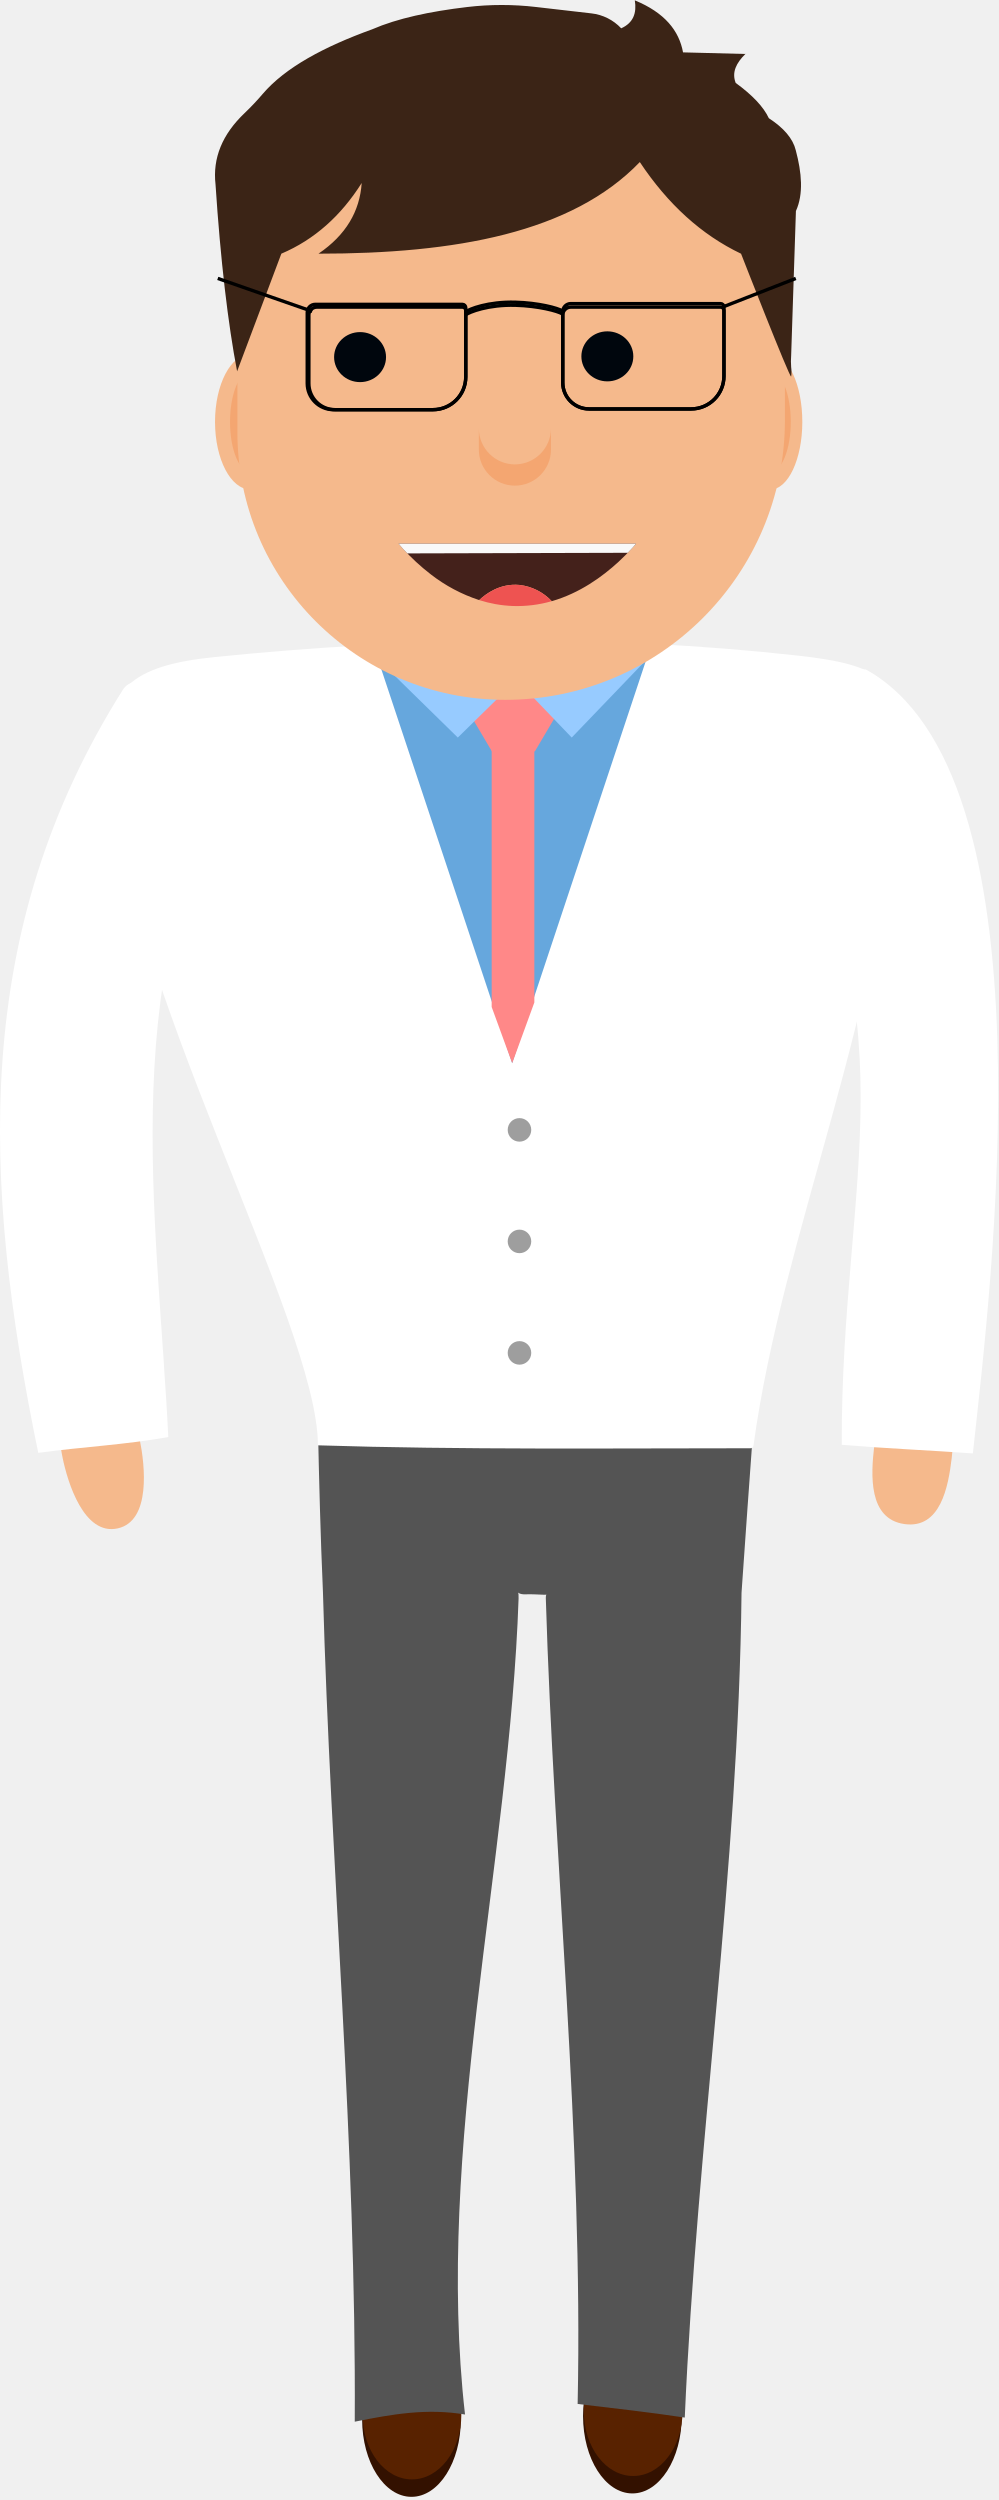
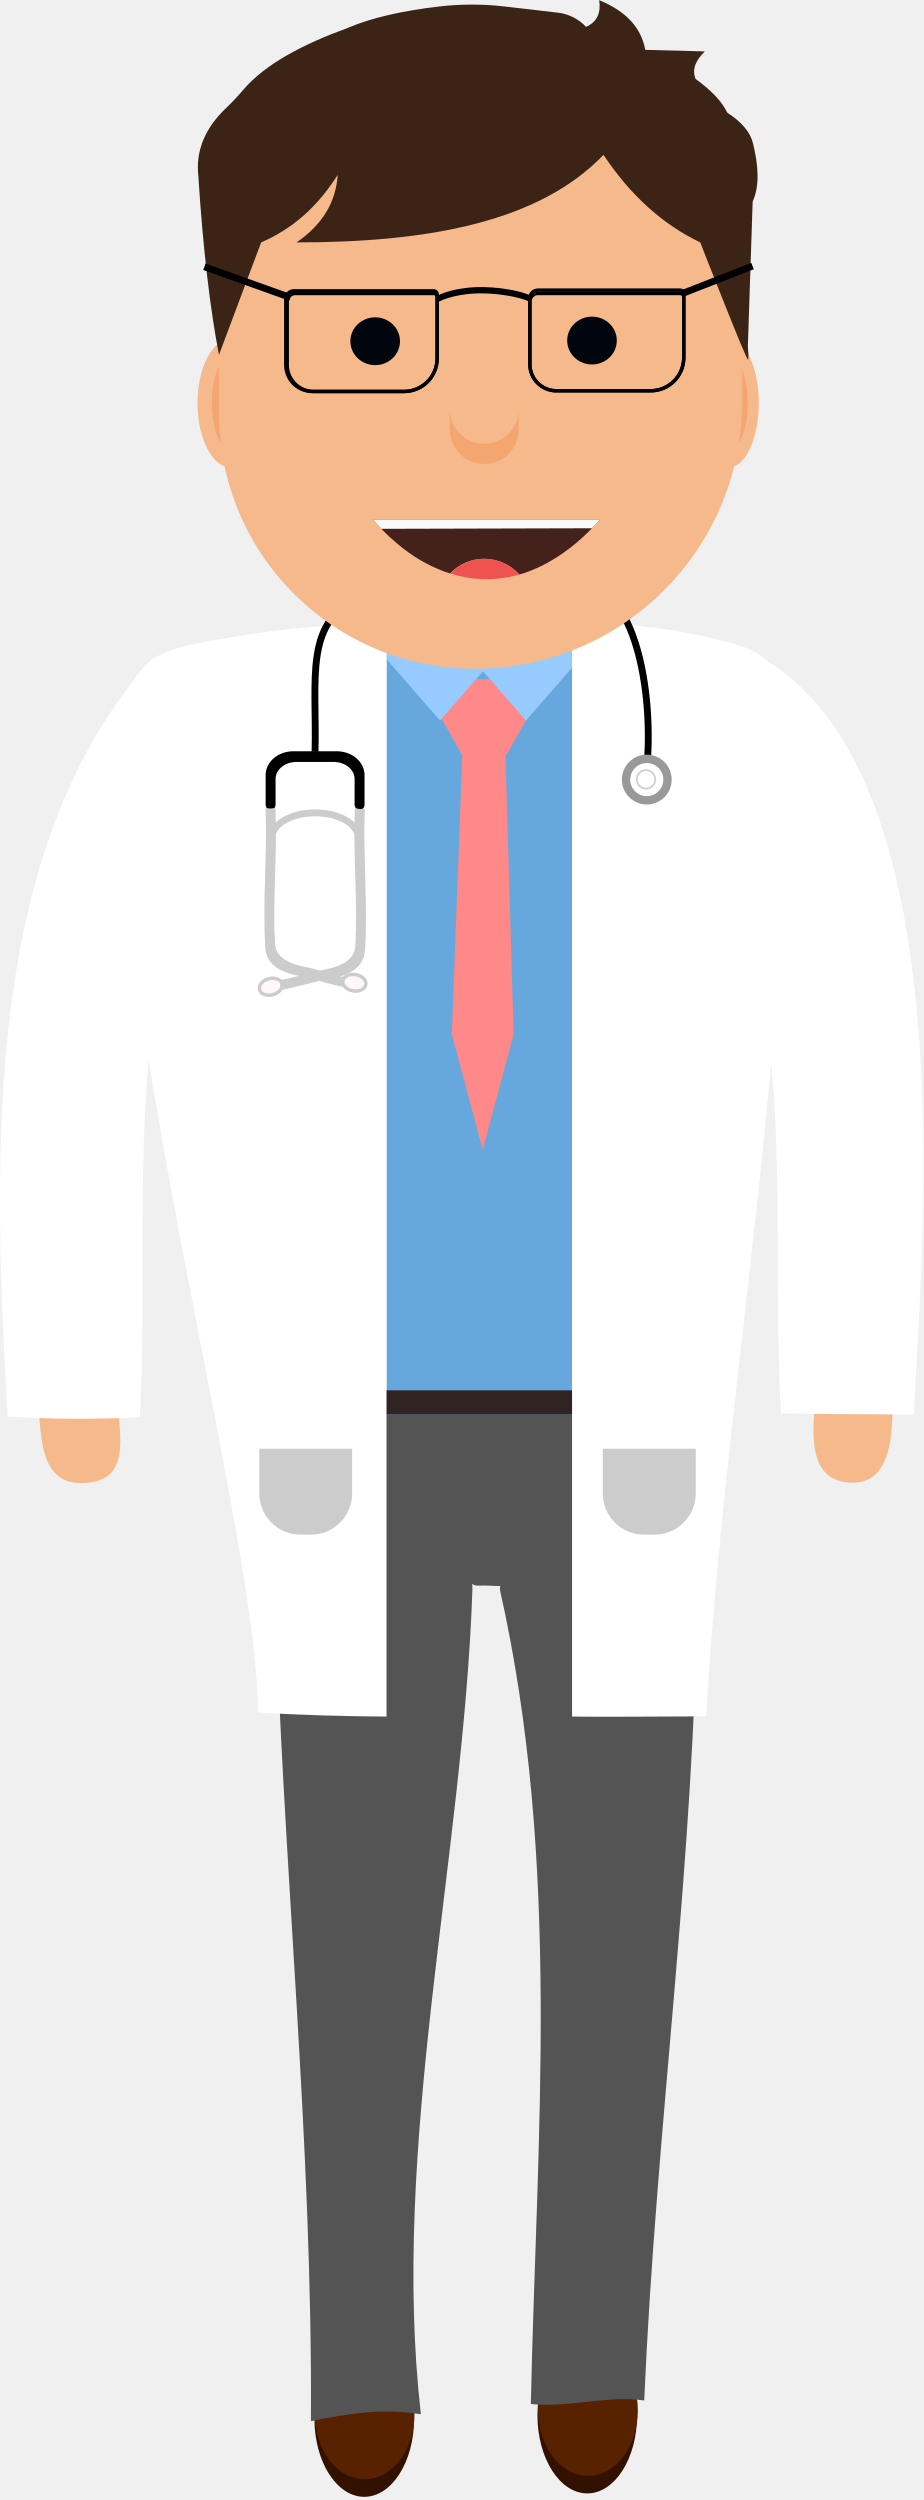
- <svg xmlns="http://www.w3.org/2000/svg" viewBox="0 0 293.29 734.59">
+ <svg xmlns="http://www.w3.org/2000/svg" viewBox="0 0 268.71 727.59">
+   <defs>
+     <style>.cls-1{fill:#310;}.cls-2{fill:#582200;}.cls-3{fill:#545454;}.cls-4{fill:#66a7dd;}.cls-5{fill:#312322;}.cls-6{fill:#f88;}.cls-7{fill:#97cbff;}.cls-22,.cls-23,.cls-8{fill:#fff;}.cls-17,.cls-19,.cls-9{fill:none;}.cls-17,.cls-9{stroke:#000;}.cls-17,.cls-19,.cls-20,.cls-22,.cls-23,.cls-9{stroke-miterlimit:10;}.cls-19,.cls-9{stroke-width:2px;}.cls-10{fill:#f5b98c;}.cls-11{fill:#f4a671;}.cls-12{fill:#3b2416;}.cls-13{fill:#00060d;}.cls-14{fill:#44211b;}.cls-15{fill:#f9f9f9;}.cls-16{fill:#ee5351;}.cls-18{fill:#ccc;}.cls-19,.cls-20,.cls-23{stroke:#ccc;}.cls-20{fill:#fff8f8;}.cls-21{fill:#999;}.cls-22{stroke:#999;}.cls-23{stroke-width:0.5px;}</style>
+   </defs>
  <g id="Layer_2" data-name="Layer 2">
    <g id="Layer_1-2" data-name="Layer 1">
      <g id="legs">
-         <ellipse cx="121.07" cy="711.83" rx="22.75" ry="14.5" transform="matrix(0, -1, 1, 0, -590.92, 831.98)" style="fill: #310" />
-         <ellipse cx="121.07" cy="709.59" rx="19" ry="14.5" transform="translate(-588.68 829.74) rotate(-89.93)" style="fill: #582200" />
-         <ellipse cx="186.07" cy="710.83" rx="22.75" ry="14.5" transform="matrix(0, -1, 1, 0, -525.01, 895.98)" style="fill: #310" />
-         <ellipse cx="186.07" cy="708.59" rx="19" ry="14.5" transform="translate(-522.76 893.74) rotate(-89.93)" style="fill: #582200" />
-         <path d="M221.41,418.64c-42.66-.25-85.33-.13-128,0,.34,16.36.76,32.72,1.48,49.07h0c2.25,81.33,9.82,162.47,9.35,243.87,11-2.21,21.2-4,32.4-2.11-8.91-78.15,13.08-161.82,15.74-239.83.14-3.9-1.67-1,2.1-1.17,1.76-.08,3.57.08,5.31.12,3,.08.51-1.76.59,1.05,2.32,77.49,11,159.22,9.35,236.73,10.5,1.25,21,2.42,31.48,4,3.53-81,15.81-161.24,16.68-242.38h0C219,451.57,220.23,435.1,221.41,418.64Z" style="fill: #545454" />
+         <ellipse class="cls-1" cx="106.15" cy="704.83" rx="22.75" ry="14.5" transform="matrix(0, -1, 1, 0, -598.82, 810.07)" />
+         <ellipse class="cls-2" cx="106.15" cy="702.59" rx="19" ry="14.5" transform="translate(-596.58 807.82) rotate(-89.93)" />
+         <ellipse class="cls-1" cx="171.15" cy="703.83" rx="22.75" ry="14.5" transform="matrix(0, -1, 1, 0, -532.91, 874.07)" />
+         <ellipse class="cls-2" cx="171.15" cy="701.59" rx="19" ry="14.5" transform="translate(-530.66 871.83) rotate(-89.93)" />
+         <path class="cls-3" d="M206.49,411.64c-42.66-.25-85.33-.13-128,0,.34,16.36.76,32.72,1.48,49.07h0C82.25,542,91,623.23,90.49,704.64c11-2.22,20.81-3.85,32-2-8.91-78.16,12.34-162,15-240,.14-3.9-1.67-1,2.1-1.17,1.76-.08,3.57.08,5.31.12,3,.08.51-1.76.59,1.05,18,80,10.65,159.49,9,237,10.5,1.25,22.55-2.63,33-1C191,617.67,202.13,542.18,203,461h0C204.09,444.57,205.31,428.1,206.49,411.64Z" />
      </g>
      <g id="body">
-         <path d="M220.41,425.55c-39,0-84.95.49-127-.86,0,0,0,0,0,0C93.49,388.61,35.55,288,31.76,222.91c-1.19-20.32,6.75-27.37,31.42-29.85,57.14-5.77,114-6.78,171.23-.42,23.74,2.64,31.52,6.81,30.21,29.15-4.4,74.79-34.48,139.2-43.21,202.9A.87.87,0,0,1,220.41,425.55Z" style="fill: #fff" />
-         <path d="M189.84,194l-19.68,59.21L157,292.79l-6.51,19.62-6-18.16-13.65-41.09-19.53-58.71c-.06-.22,0-.5.18-.5Z" style="fill: #66a7dd" />
-         <polygon points="157.01 219.45 157.01 294.56 150.5 312.4 144.47 295.89 144.47 219.45 157.01 219.45" style="fill: #f88" />
-         <polygon points="157.17 199.36 144.53 199.36 138.21 210.07 144.53 220.77 157.17 220.77 163.49 210.07 157.17 199.36" style="fill: #f88" />
-         <polygon points="134.52 216.72 122.89 205.33 111.27 193.95 134.52 193.95 157.76 193.95 146.14 205.33 134.52 216.72" style="fill: #97cbff" />
-         <polygon points="167.99 216.72 157.07 205.33 146.14 193.95 167.99 193.95 189.84 193.95 178.92 205.33 167.99 216.72" style="fill: #97cbff" />
-         <circle cx="152.64" cy="332" r="3.46" style="fill: #9e9e9e" />
-         <circle cx="152.64" cy="364.77" r="3.46" style="fill: #9e9e9e" />
-         <circle cx="152.64" cy="397.53" r="3.46" style="fill: #9e9e9e" />
+         <rect class="cls-4" x="112.49" y="181.64" width="54" height="230" />
+         <rect class="cls-5" x="63.49" y="404.64" width="149" height="7" />
+         <polygon class="cls-6" points="147.25 219.93 153.57 208.78 147.25 197.64 134.61 197.64 128.29 208.78 134.54 219.8 131.49 301.03 140.49 334.64 149.49 301.03 147.1 219.93 147.25 219.93" />
+         <polygon class="cls-7" points="153.07 184.64 149.92 184.64 131.22 184.64 128.07 184.64 106.22 184.64 117.15 197.17 128.07 209.71 139 197.17 140.57 195.37 142.15 197.17 153.07 209.71 164 197.17 174.92 184.64 153.07 184.64" />
+         <path class="cls-8" d="M112.49,181.31V499.59c-12.57-.1-25.25-.42-37.43-1.22,0-18.29-5.4-48.95-12.29-84.73C51.43,354.75,36.12,282,34.56,227.73c-.77-27.25,4.44-36.7,20.63-40a304.3,304.3,0,0,1,46-6.05C105,181.45,108.73,181.34,112.49,181.31Z" />
+         <path class="cls-8" d="M229.41,226.23c-1.63,67.45-9.66,128.6-16.2,187.41-3.19,28.65-6,56.74-7.6,84.73,0,.06,0,1.15-.55,1.15-12,0-25.22.21-38.57.07V181.31q6.44-.08,12.86.33a167.3,167.3,0,0,1,33.42,5.49C225.85,190.67,230.13,196.27,229.41,226.23Z" />
      </g>
+       <path class="cls-9" d="M173.49,170.64c17,9,17,52,13,61" />
+       <path class="cls-9" d="M91.69,218.8c.57-21.17-3.53-38.61,13.8-45.16" />
      <g id="head">
-         <ellipse cx="73.55" cy="123.95" rx="10.37" ry="19.87" style="fill: #f5b98c" />
-         <ellipse cx="73.55" cy="123.95" rx="5.96" ry="14.68" style="fill: #f4a671" />
-         <ellipse cx="226.4" cy="123.95" rx="9.35" ry="19.87" style="fill: #f5b98c" />
-         <ellipse cx="226.4" cy="123.95" rx="5.96" ry="14.68" style="fill: #f4a671" />
-         <path d="M121.59,14h62.28a46.77,46.77,0,0,1,46.77,46.77v62.65a82.22,82.22,0,0,1-82.22,82.22h0A78.66,78.66,0,0,1,69.76,127V65.82A51.83,51.83,0,0,1,121.59,14Z" style="fill: #f5b98c" />
-         <path d="M233.87,62l-1.4,42.46a21.57,21.57,0,0,0,0,3.41,10,10,0,0,1,0,2.76c-.39.63-14.72-36.08-14.72-36.08C206.12,69,196.23,60,188,47.62c-20,20.82-54.25,26.92-94.42,26.92,8.08-5.48,12.14-12.47,12.7-20.77-6.07,9.62-13.88,16.64-23.61,20.77-2.69,7.27-7.42,19.62-13,34.57C67,95.21,64.78,76.36,63.33,54.2c-.89-7.76,2-14.76,8.57-21a73.59,73.59,0,0,0,5.29-5.6c6.66-7.8,18.1-13.9,32.2-19,7.36-3.2,16.93-5.24,27.92-6.54a86.64,86.64,0,0,1,20.23,0l16.23,1.87a14.14,14.14,0,0,1,8.76,4.39h0c3.59-1.61,4.6-4.52,4-8.22,8.74,3.6,13,8.87,14.17,15.29l18.32.47c-2.65,2.61-4.07,5.37-2.85,8.5,4.86,3.54,8.17,7,9.74,10.37,4.41,2.87,7.09,6,7.92,9.44C235.58,50.75,236.14,57,233.87,62Z" style="fill: #3b2416" />
-         <line x1="63.99" y1="81.81" x2="91.74" y2="91.49" style="fill: none;stroke: #000;stroke-miterlimit: 10" />
-         <ellipse cx="105.8" cy="104.93" rx="7.63" ry="7.35" style="fill: #00060d" />
-         <ellipse cx="178.46" cy="104.71" rx="7.63" ry="7.35" style="fill: #00060d" />
-         <g>
-           <path d="M117.08,159.74h69.85c-.39.44-.8.92-1.26,1.41-1.1,1.19-2.4,2.52-3.88,3.89-4.79,4.42-11.47,9.26-19.67,11.61a15.42,15.42,0,0,0-9.47-4.77c-5.76-.55-10,2.68-11.84,4.45a46.93,46.93,0,0,1-14.25-7.58,62.65,62.65,0,0,1-8.22-7.6C117.89,160.66,117.47,160.18,117.08,159.74Z" style="fill: #44211b" />
-           <path d="M186.93,159.74c-.57.71-1.59,1.8-2.47,2.69l-64.77.18c-.82-.86-2-2.09-2.61-2.87Z" style="fill: #f9f9f9" />
-           <path d="M162.12,176.65a37,37,0,0,1-11.3,1.42,36.57,36.57,0,0,1-5.31-.57,38,38,0,0,1-4.7-1.17c1.86-1.77,6.08-5,11.84-4.45A15.42,15.42,0,0,1,162.12,176.65Z" style="fill: #ee5351" />
-         </g>
-         <path d="M151.3,136.46a10.63,10.63,0,0,1-10.6-10.6v6.24a10.6,10.6,0,1,0,21.2,0v-6.24A10.63,10.63,0,0,1,151.3,136.46Z" style="fill: #f4a671" />
-         <path d="M167.72,89.21h44a1,1,0,0,1,1,1v20.31a9.64,9.64,0,0,1-9.64,9.64h-30a7.72,7.72,0,0,1-7.72-7.72V91.57a2.36,2.36,0,0,1,2.36-2.36Z" style="fill: none;stroke: #000;stroke-miterlimit: 10" />
-         <path d="M167.72,90.24h44a1,1,0,0,1,1,1v19.28a9.64,9.64,0,0,1-9.64,9.64h-30a7.72,7.72,0,0,1-7.72-7.72V92.6a2.36,2.36,0,0,1,2.36-2.36Z" style="fill: none;stroke: #000;stroke-miterlimit: 10" />
-         <path d="M92.68,89.43h43.18a1,1,0,0,1,1,1v20.31a9.64,9.64,0,0,1-9.64,9.64H98a7.72,7.72,0,0,1-7.72-7.72V91.79a2.36,2.36,0,0,1,2.36-2.36Z" style="fill: none;stroke: #000;stroke-miterlimit: 10" />
-         <path d="M93.11,90.24h42.75a1,1,0,0,1,1,1v19.5a9.64,9.64,0,0,1-9.64,9.64H98.47a7.72,7.72,0,0,1-7.72-7.72V92.6A2.36,2.36,0,0,1,93.11,90.24Z" style="fill: none;stroke: #000;stroke-miterlimit: 10" />
-         <g>
-           <path d="M136.7,91.69c1.18-.89,6.75-3.11,14.78-2.88,6.64.18,12.38,1.66,13.87,2.6" style="fill: none;stroke: #000;stroke-miterlimit: 10" />
-           <path d="M136.7,92.58c1.18-.9,6.75-3.11,14.78-2.89,6.64.19,12.38,1.66,13.87,2.6" style="fill: none;stroke: #000;stroke-miterlimit: 10" />
-         </g>
-         <line x1="233.83" y1="81.81" x2="212.73" y2="90.06" style="fill: none;stroke: #000;stroke-miterlimit: 10" />
+         <ellipse class="cls-10" cx="67.3" cy="117.31" rx="9.82" ry="18.81" />
+         <ellipse class="cls-11" cx="67.3" cy="117.31" rx="5.64" ry="13.89" />
+         <ellipse class="cls-10" cx="211.98" cy="117.31" rx="8.85" ry="18.81" />
+         <ellipse class="cls-11" cx="211.98" cy="117.31" rx="5.64" ry="13.89" />
+         <path class="cls-10" d="M112.78,13.24h58.95A44.27,44.27,0,0,1,216,57.51v59.3a77.82,77.82,0,0,1-77.82,77.82h0a74.45,74.45,0,0,1-74.45-74.45V62.3a49.06,49.06,0,0,1,49.06-49.06Z" />
+         <path class="cls-12" d="M219.05,58.68l-1.33,40.18a21.77,21.77,0,0,0,0,3.23,9.41,9.41,0,0,1,0,2.62c-.36.59-13.92-34.16-13.92-34.16-11-5.26-20.38-13.79-28.16-25.48C156.73,64.78,124.3,70.55,86.28,70.55c7.64-5.19,11.49-11.8,12-19.66C92.55,60,85.16,66.64,76,70.55c-2.55,6.88-7,18.57-12.27,32.73-2.56-13.17-4.67-31-6-52-.84-7.34,1.91-14,8.12-19.89a71.67,71.67,0,0,0,5-5.31c6.31-7.38,17.14-13.15,30.48-18,7-3,16-4.95,26.42-6.19a82.87,82.87,0,0,1,19.15,0l15.36,1.78a13.36,13.36,0,0,1,8.3,4.15h0c3.4-1.52,4.35-4.28,3.82-7.78,8.27,3.41,12.32,8.39,13.41,14.47l17.34.45c-2.51,2.46-3.85,5.08-2.7,8,4.61,3.36,7.74,6.63,9.22,9.82,4.18,2.71,6.72,5.68,7.5,8.93C220.67,48,221.2,53.91,219.05,58.68Z" />
+         <line class="cls-9" x1="59.49" y1="77.64" x2="84.53" y2="86.6" />
+         <ellipse class="cls-13" cx="109.19" cy="99.31" rx="7.22" ry="6.96" />
+         <ellipse class="cls-13" cx="172.29" cy="99.11" rx="7.22" ry="6.96" />
+         <path class="cls-14" d="M108.51,151.19h66.12c-.38.42-.77.87-1.2,1.34-1,1.13-2.27,2.38-3.67,3.68-4.54,4.18-10.86,8.76-18.62,11a13.7,13.7,0,0,0-20.17-.3,44.55,44.55,0,0,1-13.49-7.18,59.73,59.73,0,0,1-7.78-7.19C109.27,152.06,108.87,151.61,108.51,151.19Z" />
+         <path class="cls-15" d="M174.63,151.19c-.55.67-1.51,1.71-2.34,2.55l-61.31.17c-.78-.82-1.89-2-2.47-2.72Z" />
+         <path class="cls-16" d="M151.14,167.2a34.77,34.77,0,0,1-5.71,1.14,35.64,35.64,0,0,1-5,.21A35.12,35.12,0,0,1,131,166.9a13.7,13.7,0,0,1,20.17.3Z" />
+         <path class="cls-11" d="M140.9,129.16a10.05,10.05,0,0,1-10-10V125a10,10,0,0,0,20.07,0v-5.9A10.06,10.06,0,0,1,140.9,129.16Z" />
+         <path class="cls-17" d="M156.56,84.44H198a1,1,0,0,1,1,1v18.65a9.64,9.64,0,0,1-9.64,9.64H161.93a7.72,7.72,0,0,1-7.72-7.72V86.8a2.36,2.36,0,0,1,2.36-2.36Z" />
+         <path class="cls-17" d="M156.56,85.41H198a1,1,0,0,1,1,1v17.68a9.64,9.64,0,0,1-9.64,9.64H161.93a7.72,7.72,0,0,1-7.72-7.72V87.77a2.36,2.36,0,0,1,2.36-2.36Z" />
+         <path class="cls-17" d="M85.54,84.64h40.69a1,1,0,0,1,1,1v18.65a9.64,9.64,0,0,1-9.64,9.64H90.9a7.72,7.72,0,0,1-7.72-7.72V87a2.36,2.36,0,0,1,2.36-2.36Z" />
+         <path class="cls-17" d="M85.95,85.41h40.28a1,1,0,0,1,1,1v17.88a9.64,9.64,0,0,1-9.64,9.64H91.31a7.72,7.72,0,0,1-7.72-7.72V87.77A2.36,2.36,0,0,1,85.95,85.41Z" />
+         <path class="cls-17" d="M127.08,86.79c1.12-.85,6.39-2.94,14-2.73,6.28.17,11.71,1.57,13.13,2.46" />
+         <path class="cls-17" d="M127.08,87.63c1.12-.85,6.39-2.95,14-2.74,6.28.18,11.71,1.58,13.13,2.47" />
+         <line class="cls-9" x1="219.01" y1="77.43" x2="199.04" y2="85.24" />
      </g>
-       <g id="leftArm">
-         <path d="M41.08,423.1c1.49,7.35,3.38,23.83-6.52,26s-14.71-13.53-16.2-20.93S15,403.74,24.87,401.6,39.58,415.75,41.08,423.1Z" style="fill: #f5b98c" />
-         <path d="M49.45,422.25c-12.65,2.29-25.48,2.9-38.21,4.65C-5.19,347.21-8.66,273.51,36.17,202.58a4.73,4.73,0,0,1,3.61-2.17c18.39-1.55,28.46,3.22,32.4,23C33.37,281.32,46.28,357.12,49.45,422.25Z" style="fill: #fff" />
+       <path class="cls-10" d="M34.67,413.46c.7,8.15,1.34,17.19-9.45,18.11S12.57,424,11.72,415.72s-1.88-19.15,9.65-20.24S34,405.31,34.67,413.46Z" />
+       <path class="cls-8" d="M40.68,412.47a344.91,344.91,0,0,1-38.45-.19C-2.32,334-4.51,247,43.42,192.66a3.92,3.92,0,0,1,3.81-1.52c14.41,2,20.24,3.62,24.14,10.3a21.49,21.49,0,0,1-1.1,23C32.56,280.2,44.22,349.5,40.68,412.47Z" />
+       <g id="rightArm">
+         <path class="cls-10" d="M259.68,413.34c-.43,7.74-1.84,19-12.73,18.14s-10.48-12.43-10-20.12,1.72-19.2,12.62-18.28S260.11,405.59,259.68,413.34Z" />
+         <path class="cls-8" d="M227.3,411.36c12.86.24,25.73.23,38.59.32,3.06-55.6,13.82-185.74-43.48-219.81-23.63,3.52-24.58,5.67-29.35,26.53C235.67,281.15,223.49,341.78,227.3,411.36Z" />
      </g>
-       <g id="rightArm">
-         <path d="M279.64,428.49c-1,8.38-3.29,20.85-13.91,19.33s-9.83-14.48-8.86-22.81,3.38-20.93,13.94-19.27S280.59,420.12,279.64,428.49Z" style="fill: #f5b98c" />
-         <path d="M247.34,424.53c12.83,1.08,25.68,1.62,38.52,2.53,5.36-49.28,24.28-199.61-31.49-230.37-23.55,2.25-25.15,5.34-30.07,28C270.1,297.71,247.05,345.66,247.34,424.53Z" style="fill: #fff" />
+       <g id="pockets">
+         <path class="cls-18" d="M175.49,421.64h27a0,0,0,0,1,0,0v13a12,12,0,0,1-12,12h-3.06a12,12,0,0,1-12-12v-13A0,0,0,0,1,175.49,421.64Z" />
+         <path class="cls-18" d="M75.49,421.64h27a0,0,0,0,1,0,0v13a12,12,0,0,1-12,12H87.46a12,12,0,0,1-12-12v-13A0,0,0,0,1,75.49,421.64Z" />
      </g>
+       <g id="stethoscope2">
+         <path class="cls-9" d="M105.09,225.57v8.74a.4.4,0,0,1-.43.36h0a.44.44,0,0,1-.46-.39v-7.6c0-3.26-3.18-5.93-7.07-5.93H86.27c-3.89,0-7.07,2.67-7.07,5.93v7.63a.4.4,0,0,1-.43.36h0a.43.43,0,0,1-.46-.39v-8.71c0-3.27,3.18-5.93,7.07-5.93H98C101.91,219.64,105.09,222.3,105.09,225.57Z" />
+         <path class="cls-19" d="M104.65,245.09c0-11.36-25.89-11.36-25.89,0" />
+         <path class="cls-19" d="M104.24,236.4c-.49,13.09.92,25.88.15,39.09-.3,5.07-5.59,7-10.84,7.92-1.87.33-9.33,2.46-11.49,2.75a1.85,1.85,0,0,0,.17.85c2.53-.41,10.73-2.67,12.91-3,5.25-.9,9.81-2.6,10.11-7.64.79-13.43-.55-26.58-.12-39.93A3.76,3.76,0,0,1,104.24,236.4Z" />
+         <path class="cls-19" d="M78.32,236.29c.42,13.18-.91,26.16-.12,39.4.29,5,4.85,6.65,10.11,7.54,2.17.37,9.16,2.62,11.69,3a1.83,1.83,0,0,0,.17-.84c-2.16-.29-8.41-2.4-10.28-2.73-5.25-.91-10.53-2.81-10.83-7.82-.77-13,.64-25.65.15-38.57A3.77,3.77,0,0,1,78.32,236.29Z" />
+         <ellipse class="cls-20" cx="78.81" cy="287.16" rx="3.37" ry="2.4" transform="translate(-70.62 29.59) rotate(-14.77)" />
+         <ellipse class="cls-20" cx="103.13" cy="286" rx="2.4" ry="3.38" transform="translate(-195.69 342.04) rotate(-80.79)" />
+       </g>
+       <circle class="cls-21" cx="188.24" cy="226.89" r="7.25" />
+       <circle class="cls-22" cx="188.24" cy="226.89" r="5.32" />
+       <circle class="cls-23" cx="188" cy="226.82" r="2.69" />
    </g>
  </g>
</svg>
